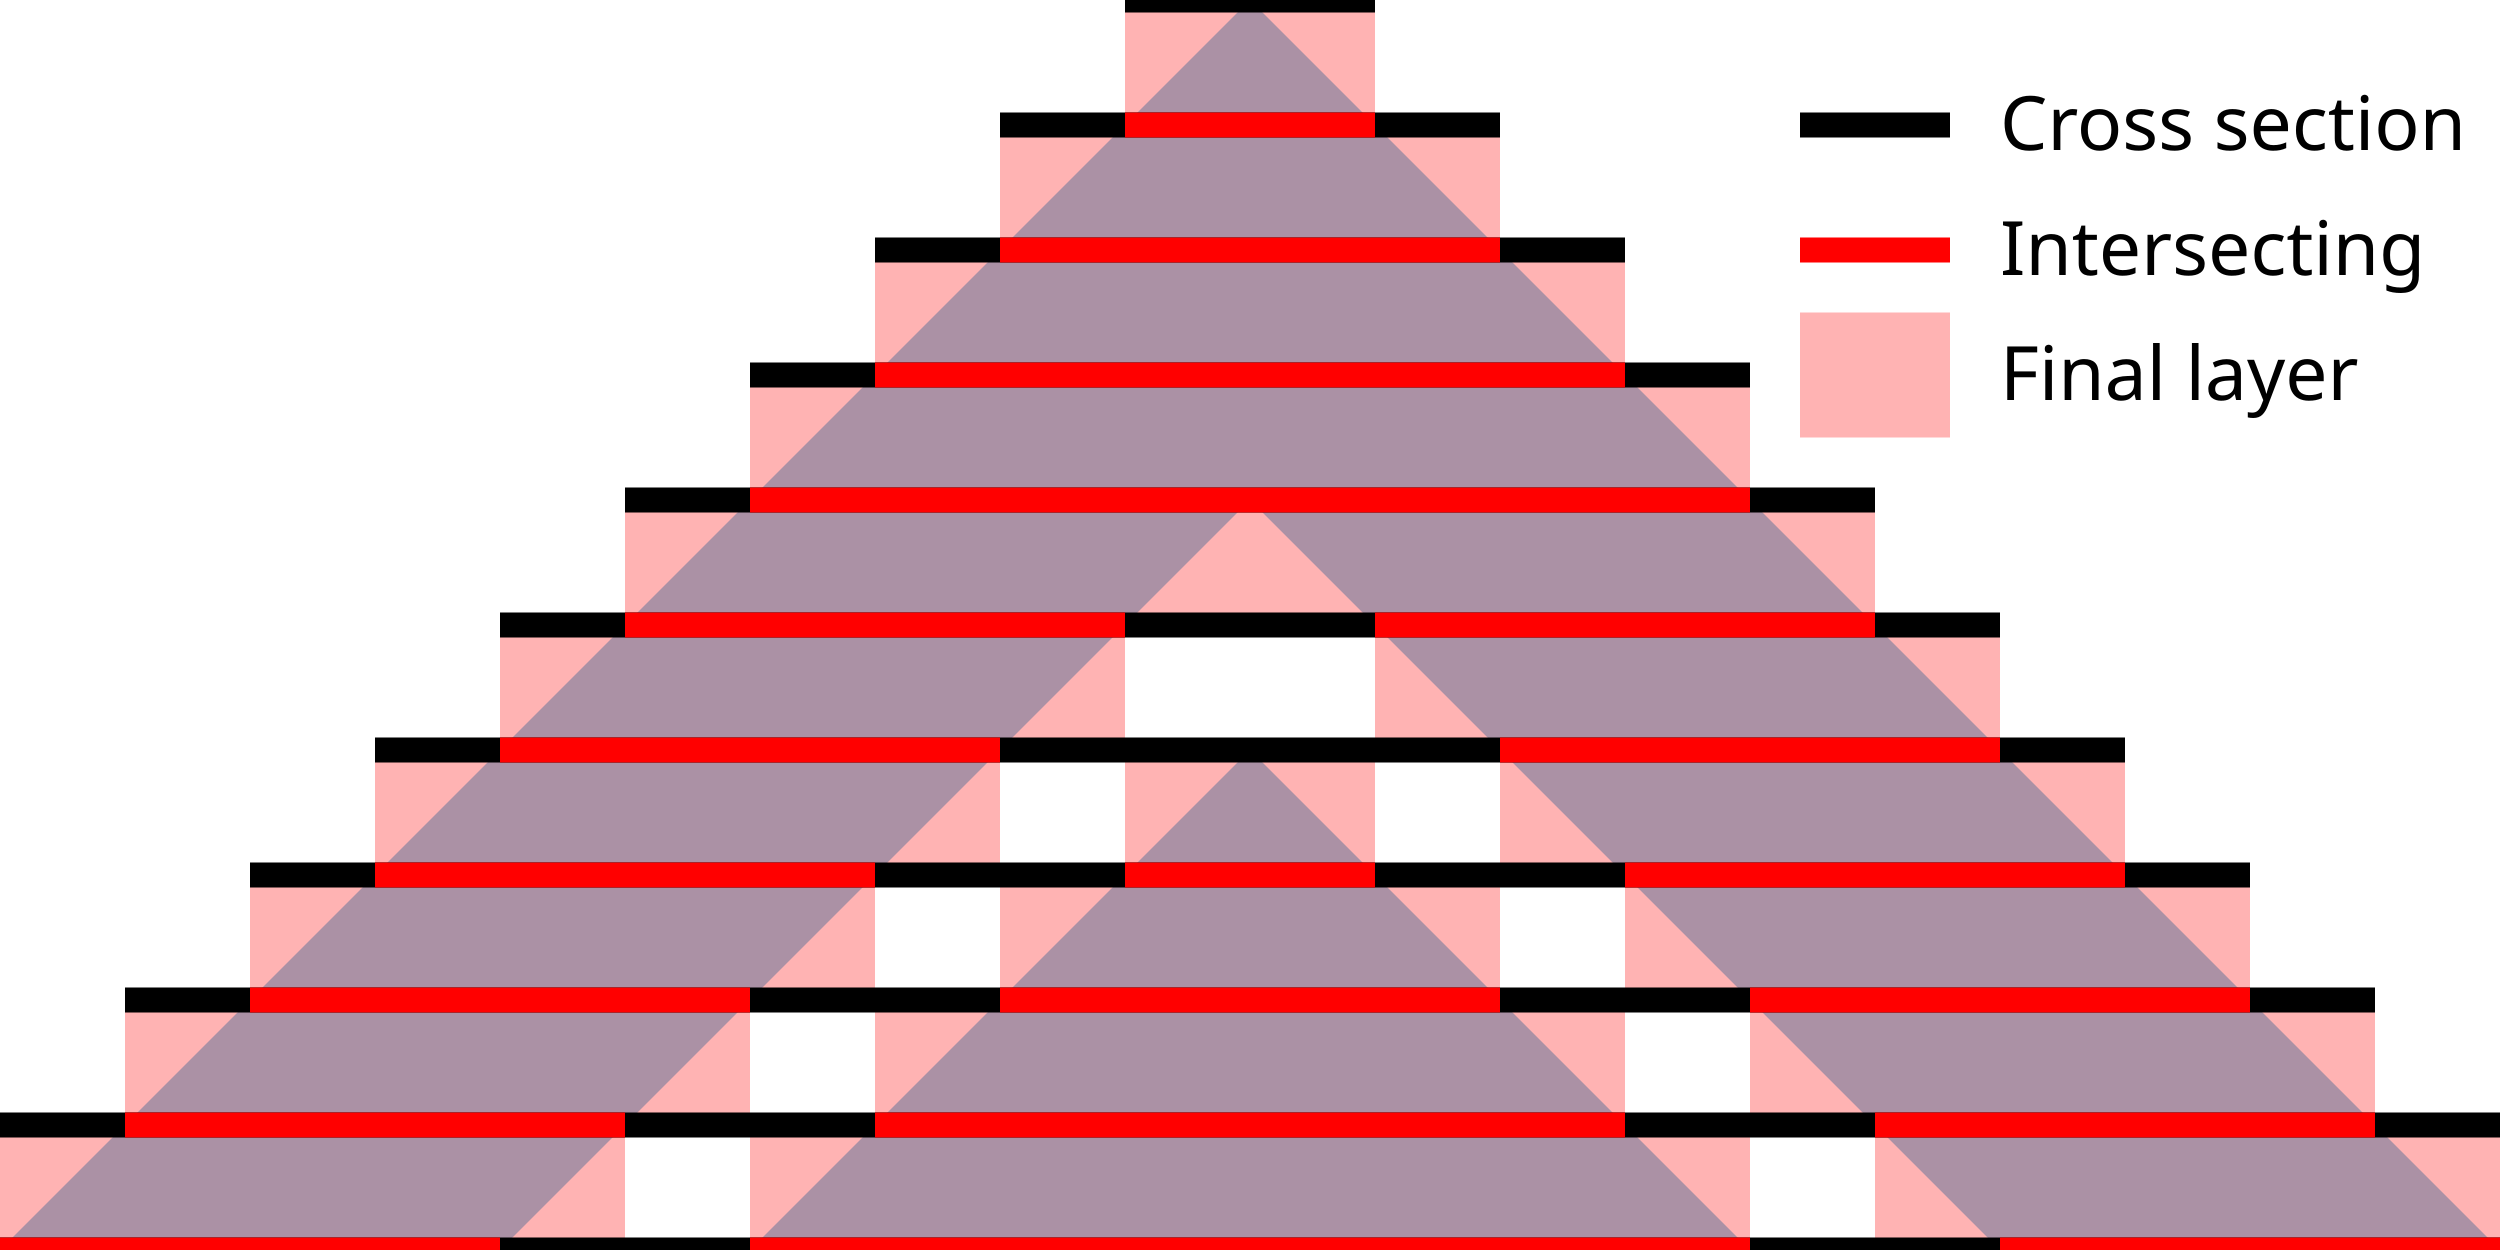
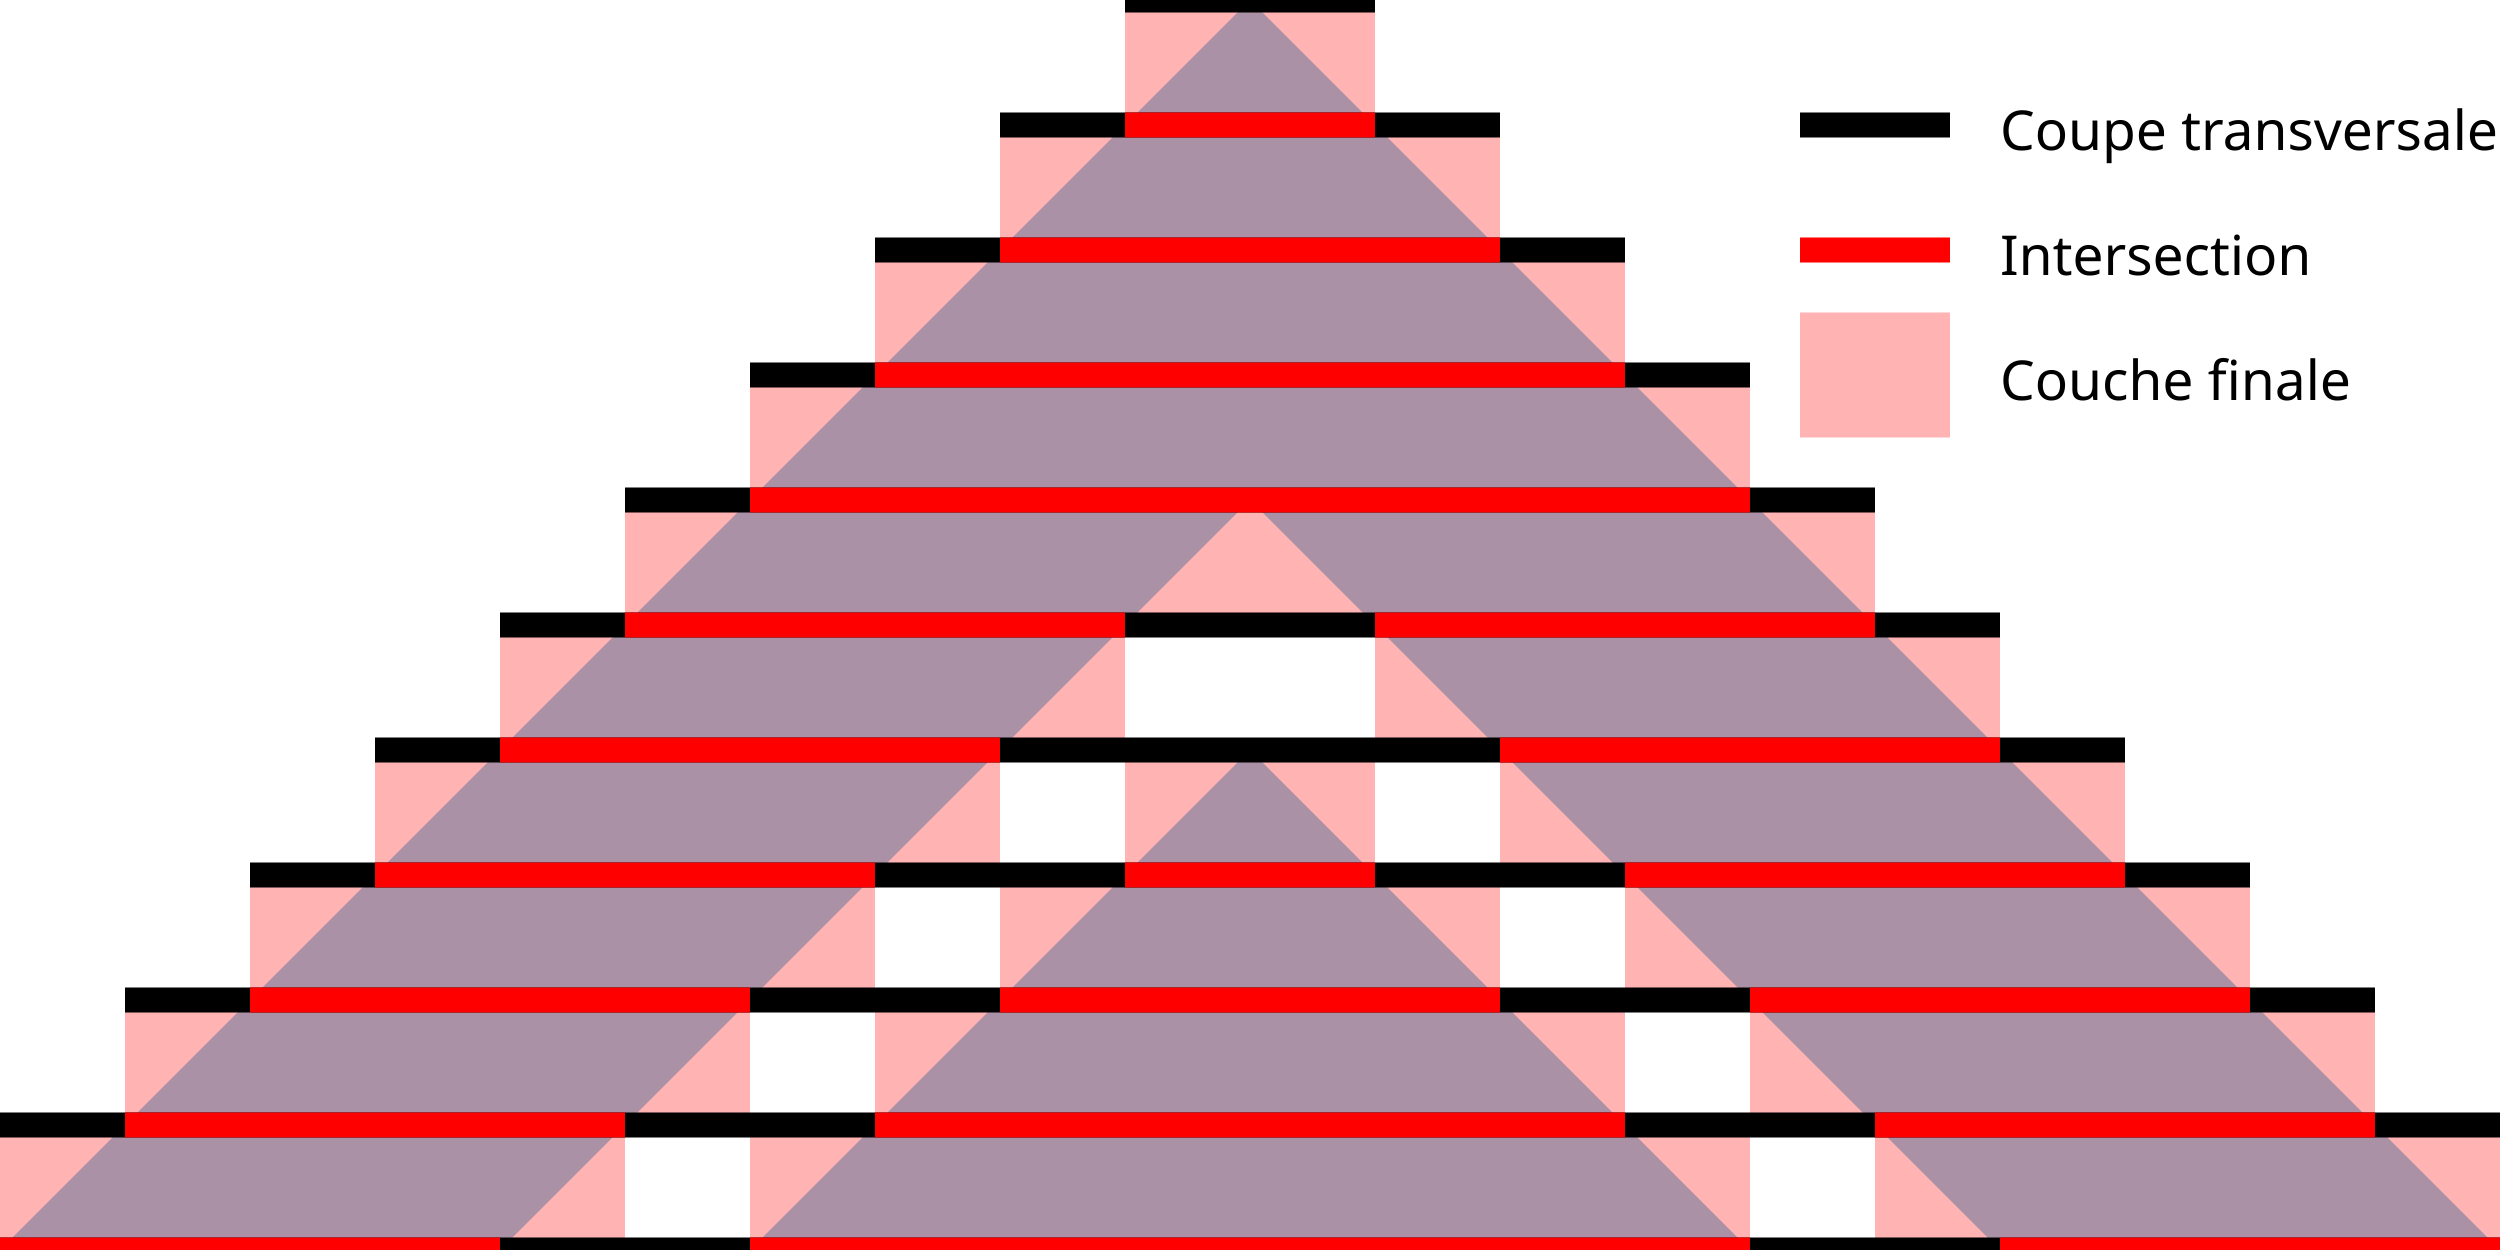
<svg xmlns="http://www.w3.org/2000/svg" width="1000" height="500">
  <polygon fill="skyblue" points="0,500 200,500 500,200 800,500 1000,500 500,0" />
  <polygon fill="skyblue" points="300,500 700,500 500,300" />
  <g stroke="red" stroke-width="50" opacity="0.3">
    <line x1="0" y1="475" x2="250" y2="475" />
    <line x1="50" y1="425" x2="300" y2="425" />
    <line x1="100" y1="375" x2="350" y2="375" />
    <line x1="150" y1="325" x2="400" y2="325" />
    <line x1="200" y1="275" x2="450" y2="275" />
    <line x1="250" y1="225" x2="750" y2="225" />
    <line x1="300" y1="175" x2="700" y2="175" />
    <line x1="350" y1="125" x2="650" y2="125" />
    <line x1="400" y1="75" x2="600" y2="75" />
    <line x1="450" y1="25" x2="550" y2="25" />
    <line x1="550" y1="275" x2="800" y2="275" />
    <line x1="600" y1="325" x2="850" y2="325" />
    <line x1="650" y1="375" x2="900" y2="375" />
    <line x1="700" y1="425" x2="950" y2="425" />
    <line x1="750" y1="475" x2="1000" y2="475" />
    <line x1="300" y1="475" x2="700" y2="475" />
    <line x1="350" y1="425" x2="650" y2="425" />
    <line x1="400" y1="375" x2="600" y2="375" />
    <line x1="450" y1="325" x2="550" y2="325" />
  </g>
  <g stroke="black" stroke-width="10">
    <line x1="-50" y1="500" x2="1050" y2="500" />
    <line x1="0" y1="450" x2="1000" y2="450" />
    <line x1="50" y1="400" x2="950" y2="400" />
    <line x1="100" y1="350" x2="900" y2="350" />
    <line x1="150" y1="300" x2="850" y2="300" />
    <line x1="200" y1="250" x2="800" y2="250" />
    <line x1="250" y1="200" x2="750" y2="200" />
    <line x1="300" y1="150" x2="700" y2="150" />
    <line x1="350" y1="100" x2="650" y2="100" />
    <line x1="400" y1="50" x2="600" y2="50" />
    <line x1="450" y1="0" x2="550" y2="0" />
  </g>
  <g stroke="red" stroke-width="10">
    <line x1="0" y1="500" x2="200" y2="500" />
    <line x1="50" y1="450" x2="250" y2="450" />
    <line x1="100" y1="400" x2="300" y2="400" />
    <line x1="150" y1="350" x2="350" y2="350" />
    <line x1="200" y1="300" x2="400" y2="300" />
    <line x1="250" y1="250" x2="450" y2="250" />
    <line x1="300" y1="200" x2="700" y2="200" />
    <line x1="350" y1="150" x2="650" y2="150" />
    <line x1="400" y1="100" x2="600" y2="100" />
    <line x1="450" y1="50" x2="550" y2="50" />
    <line x1="550" y1="250" x2="750" y2="250" />
    <line x1="600" y1="300" x2="800" y2="300" />
    <line x1="650" y1="350" x2="850" y2="350" />
    <line x1="700" y1="400" x2="900" y2="400" />
    <line x1="750" y1="450" x2="950" y2="450" />
    <line x1="800" y1="500" x2="1000" y2="500" />
    <line x1="300" y1="500" x2="700" y2="500" />
    <line x1="350" y1="450" x2="650" y2="450" />
    <line x1="400" y1="400" x2="600" y2="400" />
    <line x1="450" y1="350" x2="550" y2="350" />
  </g>
  <line stroke="black" stroke-width="10" x1="720" y1="50" x2="780" y2="50" />
  <line stroke="red" stroke-width="10" x1="720" y1="100" x2="780" y2="100" />
  <line stroke="red" stroke-width="50" opacity="0.3" x1="720" y1="150" x2="780" y2="150" />
-   <g font-family="sans-serif" font-size="30px">
-     <text x="800" y="60">Cross section</text>
-     <text x="800" y="110">Intersecting</text>
-     <text x="800" y="160">Final layer</text>
+   <g font-family="sans-serif" font-size="22px">
+     <text x="800" y="60">Coupe transversale</text>
+     <text x="800" y="110">Intersection</text>
+     <text x="800" y="160">Couche finale</text>
  </g>
</svg>
